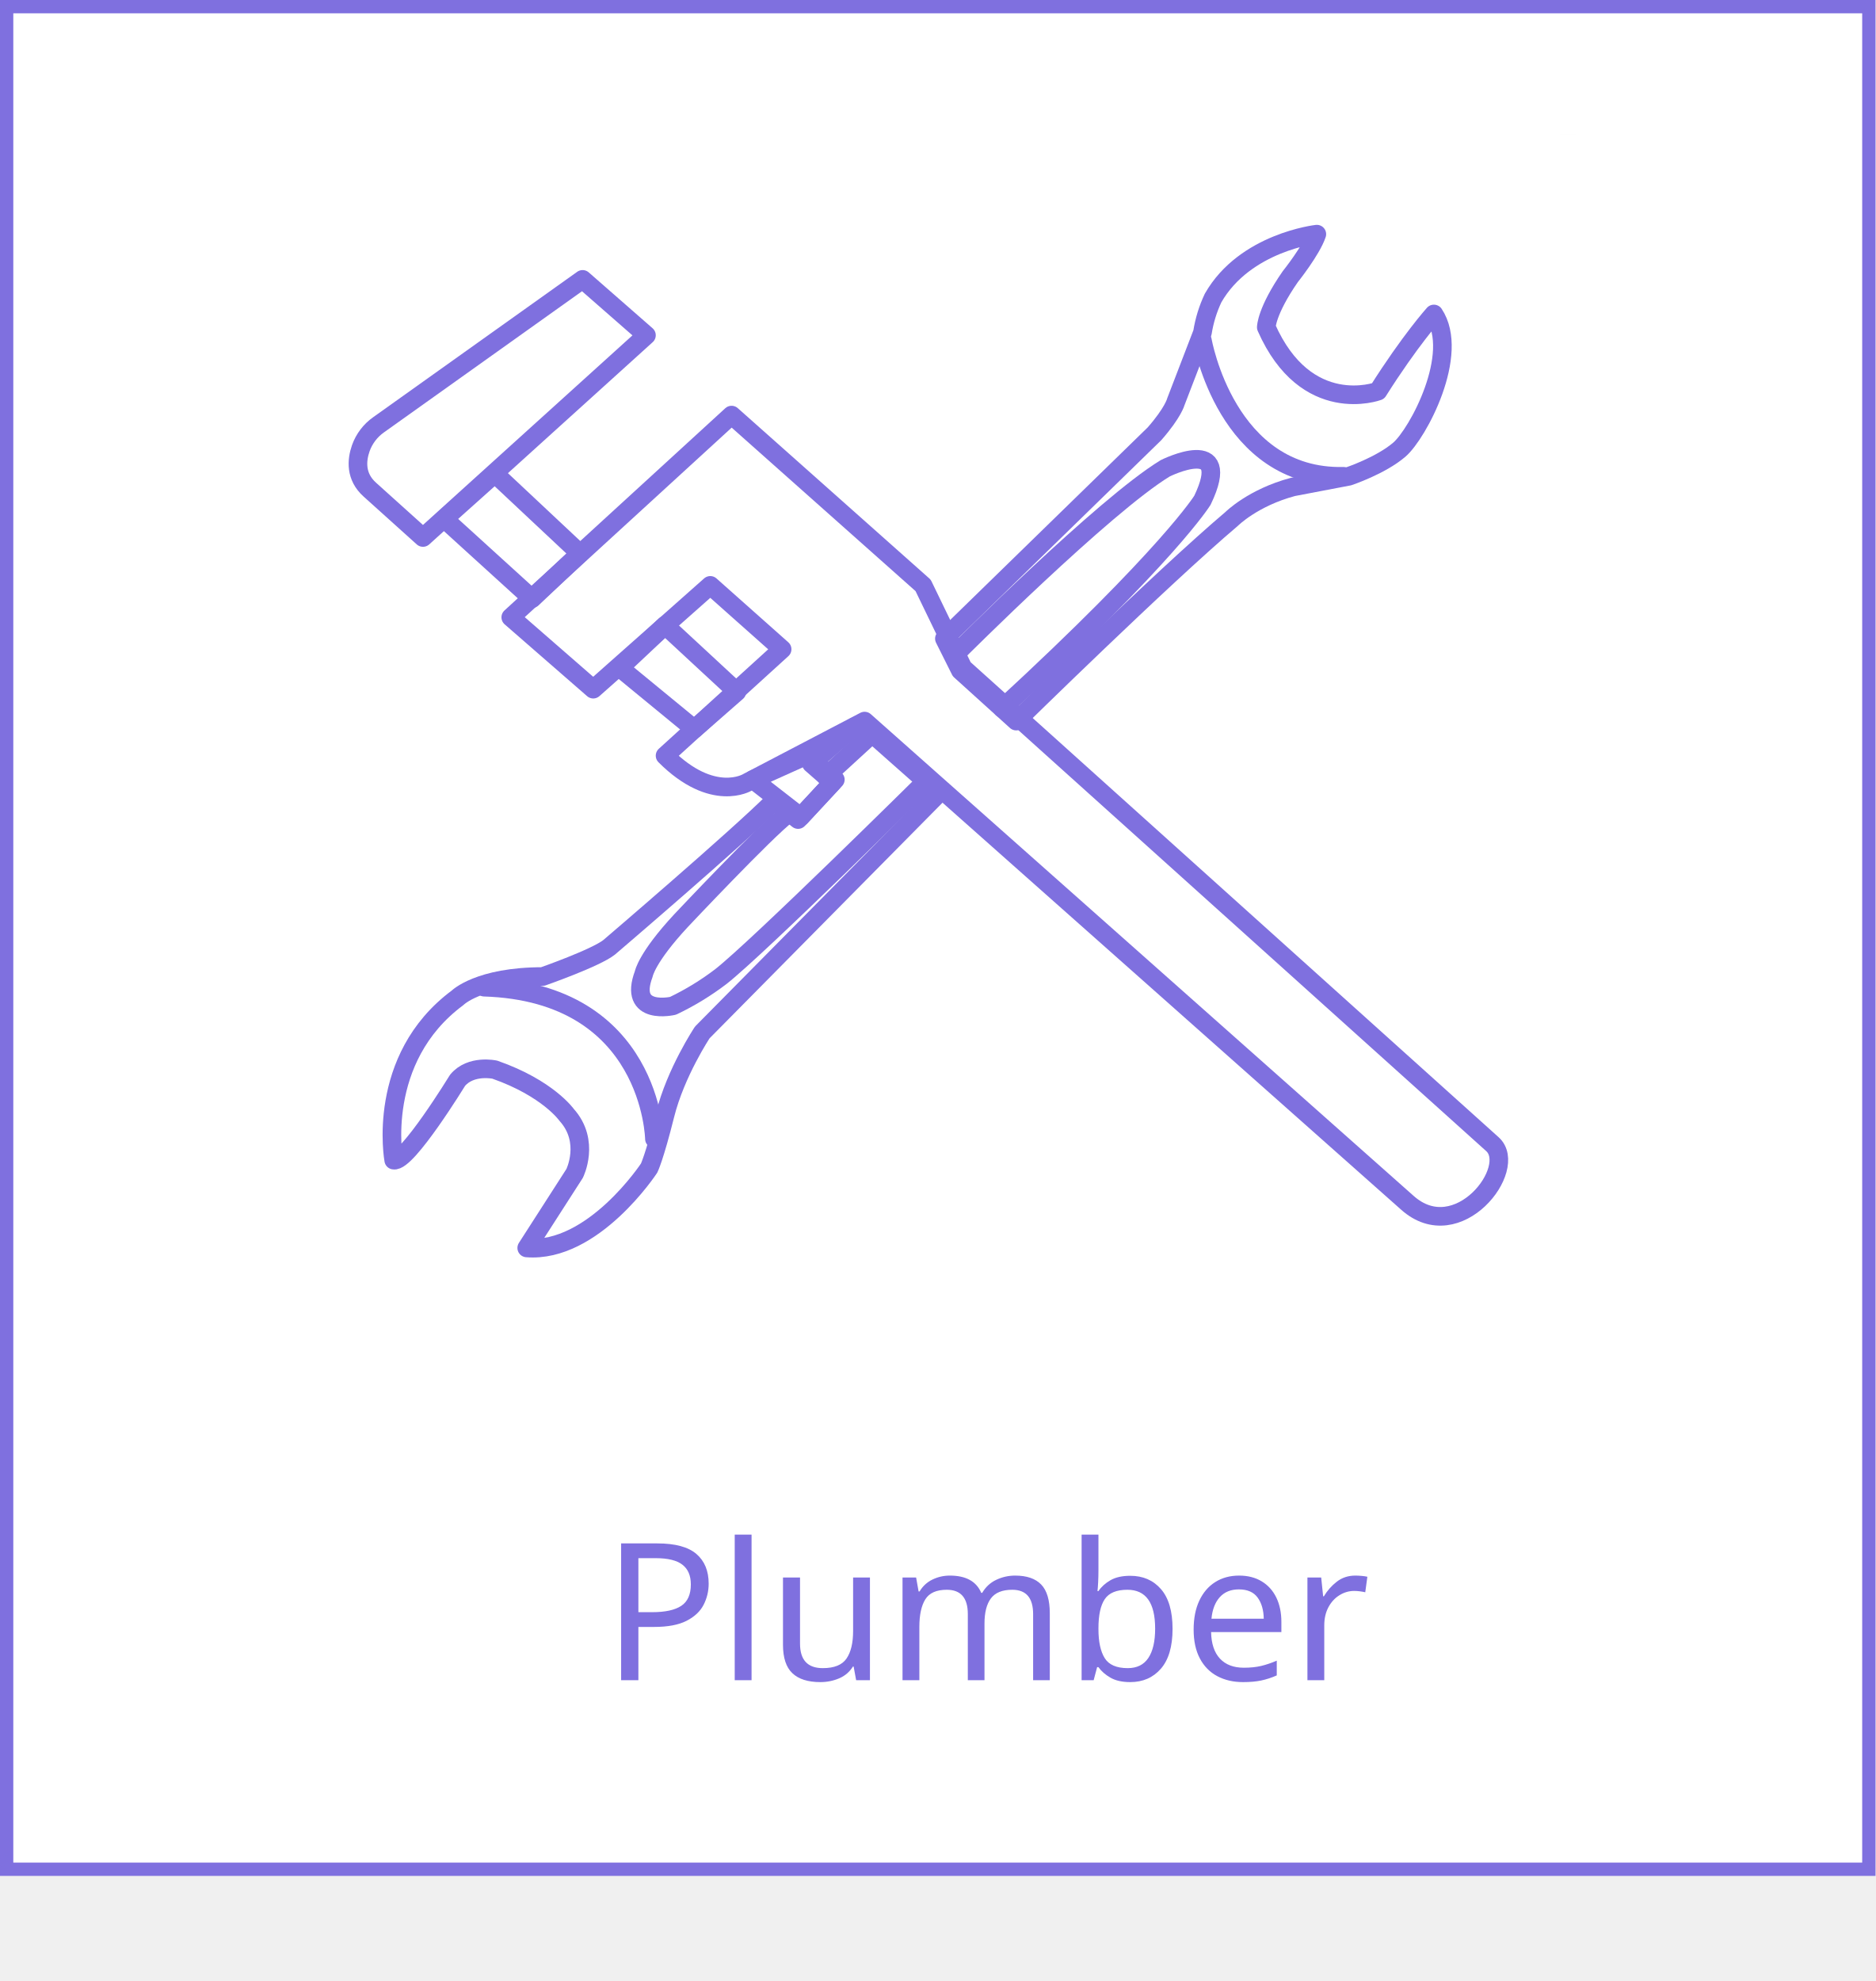
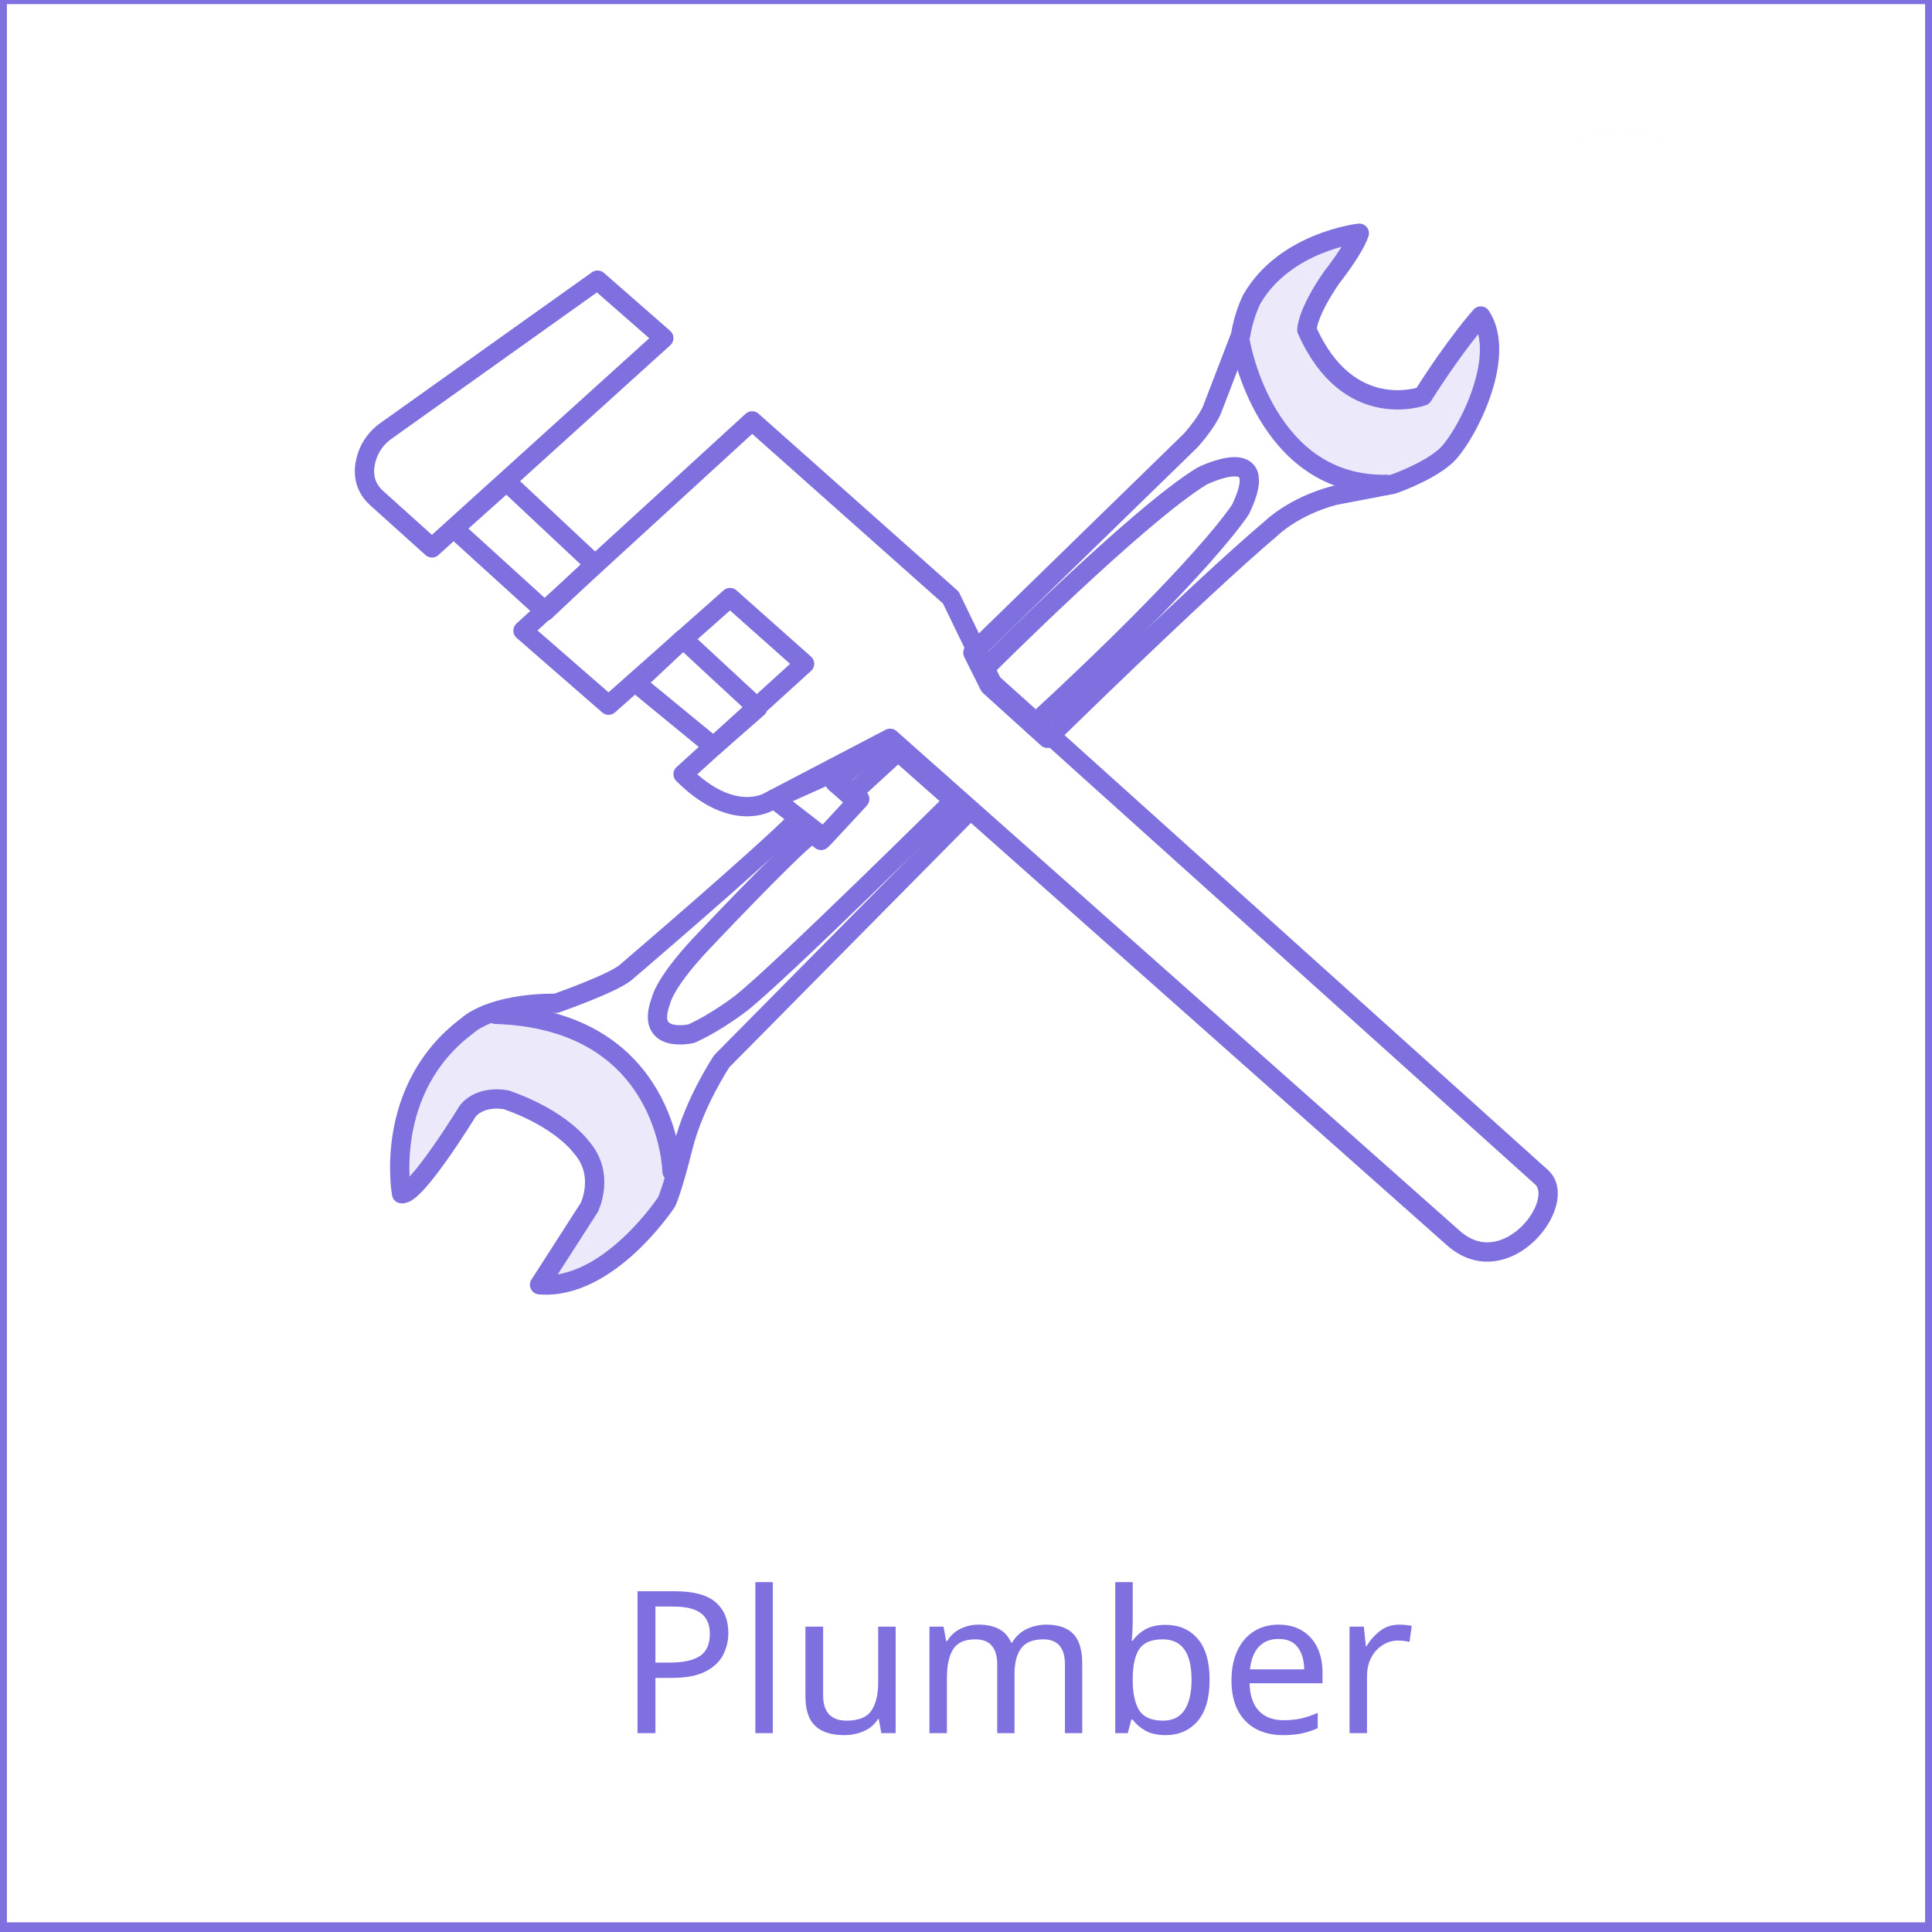
- <svg xmlns="http://www.w3.org/2000/svg" viewBox="0 0 705 744.5">
-   <defs>
-     <style>.cls-1{fill:#fff;}.cls-2,.cls-4,.cls-5{fill:none;}.cls-3,.cls-6{fill:#7f70df;}.cls-3{opacity:0.3;}.cls-4,.cls-5{stroke:#7f70df;}.cls-4{stroke-linecap:round;stroke-linejoin:round;stroke-width:7px;}.cls-5{stroke-miterlimit:10;stroke-width:5px;}.cls-6{font-size:72px;font-family:Impact, Impact;}</style>
-   </defs>
-   <g id="Layer_8" data-name="Layer 8">
-     <rect class="cls-1" x="36.5" y="50.5" width="639" height="609" />
+ <svg xmlns="http://www.w3.org/2000/svg" version="1.0" x="0px" y="0px" viewBox="0 0 700 700" style="enable-background:new 0 0 700 700;" xml:space="preserve">
+   <style type="text/css">
+ 	.st0{fill:#FFFFFF;}
+ 	.st1{fill:none;}
+ 	.st2{opacity:0.3;fill:#7F70DF;}
+ 	.st3{fill:none;stroke:#7F70DF;stroke-width:7;stroke-linecap:round;stroke-linejoin:round;stroke-miterlimit:10;}
+ 	.st4{display:none;}
+ 	.st5{display:inline;opacity:0.4;fill:#7F70DF;stroke:#7F70DF;stroke-linecap:round;stroke-linejoin:round;stroke-miterlimit:10;}
+ 	
+ 		.st6{display:inline;opacity:0.4;fill:#7F70DF;fill-opacity:0.1;stroke:#7F70DF;stroke-linecap:round;stroke-linejoin:round;stroke-miterlimit:10;}
+ 	.st7{opacity:0.15;fill:#7F70DF;stroke:#7F70DF;stroke-linecap:round;stroke-linejoin:round;stroke-miterlimit:10;}
+ 	.st8{fill:none;stroke:#7F70DF;stroke-width:5;stroke-miterlimit:10;}
+ 	.st9{fill:#7F70DF;}
+ 	.st10{font-family:'Impact';}
+ 	.st11{font-size:72px;}
+ </style>
+   <g id="idk">
+     <rect x="40" y="52" class="st0" width="629" height="621" />
  </g>
  <g id="check">
-     <path class="cls-2" d="M438.436,582.809a19.341,19.341,0,0,0-9.861-2.268,19.088,19.088,0,0,0-8.648,1.881,11.348,11.348,0,0,0-5.414,5.414,23.167,23.167,0,0,0-1.652,9.65v13.605a32.23,32.23,0,0,0,.738,7.928,12.9,12.9,0,0,0,2.654,4.992,12.719,12.719,0,0,0,5.361,3.568,22.412,22.412,0,0,0,7.945,1.3,19.664,19.664,0,0,0,7.717-1.318,12.411,12.411,0,0,0,5.08-3.955,13.524,13.524,0,0,0,2.549-4.957,30.856,30.856,0,0,0,.545-6.645v-3.445H431.984v6.152a13.269,13.269,0,0,1-.545,4.693,2.132,2.132,0,0,1-2.162,1.213,1.776,1.776,0,0,1-1.758-.914,11.2,11.2,0,0,1-.457-4.078v-10.09h18.387V599.35q0-6.785-1.564-10.529A12.472,12.472,0,0,0,438.436,582.809Zm-7.225,15.135h-4.148v-3.41a18.669,18.669,0,0,1,.352-4.834q.352-.9,1.828-.9a1.528,1.528,0,0,1,1.582,1.055,17.188,17.188,0,0,1,.387,4.676Z" transform="translate(2.5 3.5)" />
-     <path class="cls-2" d="M146.5,431.5c1.455.291,4.1-2.137,7.112-5.714l-7.5-10.22A65.75,65.75,0,0,0,146.5,431.5Z" transform="translate(2.5 3.5)" />
-     <path class="cls-2" d="M526.5,448.5c19,17,42-13,32-22-24.887-22.4-61.783-55.589-97.068-87.326l-26.421,28.293Z" transform="translate(2.5 3.5)" />
-     <path class="cls-2" d="M407.023,584.021a7.277,7.277,0,0,0-3.27-2.566,12.848,12.848,0,0,0-5.062-.914,11.012,11.012,0,0,0-4.693,1,11.664,11.664,0,0,0-3.92,3.048V571.119h-14.2v56.918h13.289l.914-3.524a12.374,12.374,0,0,0,3.955,3.276,10.193,10.193,0,0,0,4.658,1.092,9.926,9.926,0,0,0,6.012-1.846,8.015,8.015,0,0,0,3.217-4.359,31.384,31.384,0,0,0,.686-7.646V594.006a60.7,60.7,0,0,0-.229-6.75A7.759,7.759,0,0,0,407.023,584.021ZM394.4,614.291a19.927,19.927,0,0,1-.4,5.238,1.661,1.661,0,0,1-1.74,1.09,1.7,1.7,0,0,1-1.74-1.055,15.918,15.918,0,0,1-.439-4.816V594.639a17.7,17.7,0,0,1,.387-4.869,1.616,1.616,0,0,1,1.688-.967,1.755,1.755,0,0,1,1.793,1.107,15.211,15.211,0,0,1,.457,4.729Z" transform="translate(2.5 3.5)" />
-     <path class="cls-2" d="M301.062,612.779a40.5,40.5,0,0,1-.3,6.785q-.3,1.055-1.881,1.055-1.477,0-1.811-1.02a33.058,33.058,0,0,1-.334-6.469V581.385h-14.2V612.85q0,6.012.246,8.033a10.924,10.924,0,0,0,1.248,3.885,7.315,7.315,0,0,0,3.111,2.988,11.2,11.2,0,0,0,5.309,1.125,10.223,10.223,0,0,0,4.975-1.18,9.893,9.893,0,0,0,3.639-3.54l-.246,3.876h14.449V581.385h-14.2Z" transform="translate(2.5 3.5)" />
-     <rect class="cls-2" x="265.523" y="574.619" width="14.625" height="56.918" />
-     <path class="cls-2" d="M256.4,574.811a10.4,10.4,0,0,0-4.887-2.742,35,35,0,0,0-9.3-.949H227.3v56.918h14.8V605.115h3.973a19.541,19.541,0,0,0,7.857-1.336,7.7,7.7,0,0,0,4.131-3.832q1.125-2.5,1.125-7.945v-4.957a38.875,38.875,0,0,0-.58-7.893A9.415,9.415,0,0,0,256.4,574.811Zm-9.58,15.4q0,3.164-.791,4.166a3.423,3.423,0,0,1-2.83,1q-.457,0-1.09-.035V580.857q2.882,0,3.8.879t.914,3.8Z" transform="translate(2.5 3.5)" />
-     <path class="cls-2" d="M374.381,260.883,489.235,138.016c-5.283-3.8-10.49-9.894-14.735-19.516,0,0,0-6,9-19,0,0,8-10,10-16,0,0-27,3-39,24a47.9,47.9,0,0,0-4,13l-10,26s-1,4-8,12l-78.868,76.872L359.5,247.5Z" transform="translate(2.5 3.5)" />
-     <path class="cls-2" d="M367.279,582.3a9.8,9.8,0,0,0-5.994-1.758,9.685,9.685,0,0,0-4.992,1.32,12.813,12.813,0,0,0-4.043,3.962q-3.27-5.282-8.965-5.282a10.213,10.213,0,0,0-5.2,1.32,11.462,11.462,0,0,0-3.937,3.962l.246-4.438H320.363v46.652h13.781V595.693q0-3.375.07-4.412a2.782,2.782,0,0,1,.738-1.758,2.125,2.125,0,0,1,1.617-.721,1.691,1.691,0,0,1,1.846,1.371,54.311,54.311,0,0,1,.334,8.227v29.637h13.781v-30.41q0-6.012.439-7.418a1.857,1.857,0,0,1,1.951-1.406,1.784,1.784,0,0,1,1.881,1.424,38.3,38.3,0,0,1,.4,7.4v30.41h13.781V594.885a36.234,36.234,0,0,0-.668-8.279A7.74,7.74,0,0,0,367.279,582.3Z" transform="translate(2.5 3.5)" />
-     <path class="cls-2" d="M463.73,587.52l.563-6.135h-14.2v46.652h14.2V609.615a52.631,52.631,0,0,1,.422-8.666,4.425,4.425,0,0,1,2.25-2.936,11.9,11.9,0,0,1,5.73-1.055V580.541Q466.824,580.929,463.73,587.52Z" transform="translate(2.5 3.5)" />
-     <path class="cls-2" d="M374.34,260.927,359.5,247.5l-6-12,.132-.128L344.5,216.5l-72-64L216,204l-.5.5-32-30-.2-.248L240.5,122.5l-24-21-76.706,54.653a18.22,18.22,0,0,0-6.675,8.809c-1.577,4.53-2.073,10.629,3.381,15.537l20,18,7.882-7.131.118.131,32.822,29.838L189.5,228.5l31,27,9.539-8.455.461.455,28,23,5.46-4.964.125.077L258.5,270.5l-11,10c18,18,31,10,31,10l2-1,9,7c-10.026,10.026-37.489,33.9-52.272,46.644L263.5,379.5Zm-56.1,8.8L303.5,282.5l-.5.5-3.455-3.5Zm-44.033-13.5-26.665-24.69-1.281,1.136-3.358,3.161-.108-.088,3.466-3.072L247.5,231.5l.038.035L264.5,216.5l27,24Z" transform="translate(2.5 3.5)" />
-     <polygon class="cls-1" points="267 220 250.038 235.035 276.703 259.725 294 244 267 220" />
-     <path class="cls-1" d="M242.105,580.857v14.484q.633.035,1.09.035a3.423,3.423,0,0,0,2.83-1q.791-1,.791-4.166v-4.676q0-2.918-.914-3.8T242.105,580.857Z" transform="translate(2.5 3.5)" />
-     <path class="cls-1" d="M392.152,588.8a1.616,1.616,0,0,0-1.687.967,17.7,17.7,0,0,0-.387,4.869v20.109a15.918,15.918,0,0,0,.439,4.816,1.7,1.7,0,0,0,1.74,1.055,1.661,1.661,0,0,0,1.74-1.09,19.927,19.927,0,0,0,.4-5.238V594.639a15.211,15.211,0,0,0-.457-4.729A1.755,1.755,0,0,0,392.152,588.8Z" transform="translate(2.5 3.5)" />
-     <path class="cls-1" d="M429.242,588.8q-1.477,0-1.828.9a18.669,18.669,0,0,0-.352,4.834v3.41h4.148v-3.41a17.188,17.188,0,0,0-.387-4.676A1.528,1.528,0,0,0,429.242,588.8Z" transform="translate(2.5 3.5)" />
-     <path class="cls-1" d="M242.9,235.831l3.358-3.161-3.466,3.072Z" transform="translate(2.5 3.5)" />
-     <path class="cls-1" d="M0,0V700H700V0ZM259.191,592q0,5.449-1.125,7.945a7.7,7.7,0,0,1-4.131,3.832,19.541,19.541,0,0,1-7.857,1.336h-3.973v22.922H227.3V571.119h14.906a35,35,0,0,1,9.3.949,10.4,10.4,0,0,1,4.887,2.742,9.415,9.415,0,0,1,2.215,4.342,38.875,38.875,0,0,1,.58,7.893Zm18.457,36.035H263.023V571.119h14.625Zm37.617,0H300.816l.246-3.876a9.893,9.893,0,0,1-3.639,3.54,10.223,10.223,0,0,1-4.975,1.18,11.2,11.2,0,0,1-5.309-1.125,7.315,7.315,0,0,1-3.111-2.988,10.924,10.924,0,0,1-1.248-3.885q-.246-2.021-.246-8.033V581.385h14.2v31.746a33.058,33.058,0,0,0,.334,6.469q.334,1.02,1.811,1.02,1.582,0,1.881-1.055a40.5,40.5,0,0,0,.3-6.785V581.385h14.2Zm55.723,0H357.207v-30.41a38.3,38.3,0,0,0-.4-7.4,1.784,1.784,0,0,0-1.881-1.424,1.857,1.857,0,0,0-1.951,1.406q-.439,1.406-.439,7.418v30.41H338.75V598.4a54.311,54.311,0,0,0-.334-8.227,1.691,1.691,0,0,0-1.846-1.371,2.125,2.125,0,0,0-1.617.721,2.782,2.782,0,0,0-.738,1.758q-.07,1.037-.07,4.412v32.344H320.363V581.385h14.027l-.246,4.438a11.462,11.462,0,0,1,3.938-3.962,10.213,10.213,0,0,1,5.2-1.32q5.7,0,8.965,5.282a12.813,12.813,0,0,1,4.043-3.962,9.685,9.685,0,0,1,4.992-1.32,9.8,9.8,0,0,1,5.994,1.758,7.74,7.74,0,0,1,3.041,4.307,36.234,36.234,0,0,1,.668,8.279Zm37.617-13.008a31.384,31.384,0,0,1-.686,7.646,8.015,8.015,0,0,1-3.217,4.359,9.926,9.926,0,0,1-6.012,1.846,10.193,10.193,0,0,1-4.658-1.092,12.374,12.374,0,0,1-3.955-3.276l-.914,3.524H375.875V571.119h14.2v13.474a11.664,11.664,0,0,1,3.92-3.048,11.012,11.012,0,0,1,4.693-1,12.848,12.848,0,0,1,5.063.914,7.277,7.277,0,0,1,3.27,2.566,7.759,7.759,0,0,1,1.354,3.234,60.7,60.7,0,0,1,.229,6.75Zm36.844-9.492H427.062v10.09a11.2,11.2,0,0,0,.457,4.078,1.776,1.776,0,0,0,1.758.914,2.132,2.132,0,0,0,2.162-1.213,13.269,13.269,0,0,0,.545-4.693v-6.152h13.465v3.445a30.856,30.856,0,0,1-.545,6.645,13.524,13.524,0,0,1-2.549,4.957,12.411,12.411,0,0,1-5.08,3.955,19.664,19.664,0,0,1-7.717,1.318,22.412,22.412,0,0,1-7.945-1.3,12.719,12.719,0,0,1-5.361-3.568,12.9,12.9,0,0,1-2.654-4.992,32.23,32.23,0,0,1-.738-7.928V597.486a23.167,23.167,0,0,1,1.652-9.65,11.348,11.348,0,0,1,5.414-5.414,19.088,19.088,0,0,1,8.648-1.881,19.341,19.341,0,0,1,9.861,2.268,12.472,12.472,0,0,1,5.449,6.012q1.564,3.744,1.564,10.529Zm27.246-8.578a11.9,11.9,0,0,0-5.73,1.055,4.425,4.425,0,0,0-2.25,2.936,52.631,52.631,0,0,0-.422,8.666v18.422h-14.2V581.385h14.2l-.562,6.135q3.094-6.59,8.965-6.979ZM653.5,133.5,461.432,339.174c35.284,31.737,72.18,64.927,97.068,87.326,10,9-13,39-32,22l-91.489-81.033L286.5,526.5s-25,28-59,0L153.612,425.786c-3.013,3.577-5.657,6-7.112,5.714a65.75,65.75,0,0,1-.386-15.934L70.5,312.5s-10-18,5.5-33.5l55.5-40.5s18-10,33,4l72.728,100.644C252.011,330.4,279.474,306.526,289.5,296.5l-9-7-2,1s-13,8-31-10l11-10-28-23-.461-.455L220.5,255.5l-31-27,7.822-7.162L164.5,191.5l-.118-.131L156.5,198.5l-20-18c-5.454-4.909-4.959-11.007-3.381-15.537a18.22,18.22,0,0,1,6.675-8.809L216.5,101.5l24,21-57.2,51.752.2.248,32,30,.5-.5,56.5-51.5,72,64,9.132,18.872L432.5,158.5c7-8,8-12,8-12l10-26a47.9,47.9,0,0,1,4-13c12-21,39-24,39-24-2,6-10,16-10,16-9,13-9,19-9,19,4.245,9.622,9.451,15.718,14.735,19.516L564.5,57.5s15-18,36-7l53,50S665.5,115.5,653.5,133.5Z" transform="translate(2.5 3.5)" />
-     <polygon class="cls-1" points="306 286 320.736 273.229 302.045 282.999 305.5 286.5 306 286" />
-     <polygon class="cls-1" points="362 251 356.132 238.872 356 239 362 251" />
-     <path class="cls-1" d="M374.34,260.927l.041-.044L359.5,247.5Z" transform="translate(2.5 3.5)" />
-     <path class="cls-1" d="M263.96,265.536,258.5,270.5l5.585-4.887Z" transform="translate(2.5 3.5)" />
-     <polygon class="cls-1" points="248.756 236.171 250.038 235.035 250 235 248.756 236.171" />
-     <path class="cls-1" d="M262.5,383.5s-10,15-14,31-6,20-6,20-21,32-46,30l18-28s6-12-3-22c0,0-7-10-27-17,0,0-9-2-14,4,0,0-9.547,15.573-16.888,24.286L227.5,526.5c34,28,59,0,59,0L435.011,367.467,351.5,293.5Z" transform="translate(2.5 3.5)" />
-     <path class="cls-1" d="M600.5,50.5c-21-11-36,7-36,7l-75.265,80.516A31.04,31.04,0,0,0,516.5,142.5c12-19,21-29,21-29,10,15-6,45-13,51s-19,10-19,10l-21,4c-15,4-23,12-23,12-25.522,21.6-78.981,74.019-80.939,75.94,19.241,17.3,49.416,44.441,80.871,72.734L653.5,133.5c12-18,0-33,0-33Z" transform="translate(2.5 3.5)" />
-     <path class="cls-1" d="M170.5,370.5s8-8,32-8c0,0,20-7,25-11,0,0,3.869-3.305,9.728-8.356L164.5,242.5c-15-14-33-4-33-4L76,279c-15.5,15.5-5.5,33.5-5.5,33.5l75.614,103.066C147.263,402.459,152.4,383.928,170.5,370.5Z" transform="translate(2.5 3.5)" />
-     <path class="cls-1" d="M375.237,261.738,380.5,266.5l.061-.06-5.277-4.746Z" transform="translate(2.5 3.5)" />
-     <path class="cls-3" d="M375.237,261.738,380.5,266.5l.061-.06-5.277-4.746Z" transform="translate(2.5 3.5)" />
-     <path class="cls-1" d="M375.237,261.738l-.233-.3-.623-.56-.041.044Z" transform="translate(2.5 3.5)" />
-     <path class="cls-3" d="M375.237,261.738l-.233-.3-.623-.56-.041.044Z" transform="translate(2.5 3.5)" />
+     <g>
+       <path class="st1" d="M438.436,582.809c-2.59-1.512-5.877-2.268-9.861-2.268c-3.258,0-6.141,0.627-8.648,1.881    s-4.313,3.059-5.414,5.414s-1.652,5.572-1.652,9.65v13.605c0,3.469,0.246,6.111,0.738,7.928s1.377,3.48,2.654,4.992    s3.064,2.701,5.361,3.568s4.945,1.301,7.945,1.301c3.094,0,5.666-0.439,7.717-1.318s3.744-2.197,5.08-3.955    s2.186-3.41,2.549-4.957s0.545-3.762,0.545-6.645v-3.445h-13.465v6.152c0,2.32-0.182,3.885-0.545,4.693s-1.084,1.213-2.162,1.213    c-0.867,0-1.453-0.305-1.758-0.914s-0.457-1.969-0.457-4.078v-10.09h18.387v-6.188c0-4.523-0.521-8.033-1.564-10.529    S441.025,584.32,438.436,582.809z M431.211,597.943h-4.148v-3.41c0-2.625,0.117-4.236,0.352-4.834s0.844-0.896,1.828-0.896    c0.797,0,1.324,0.352,1.582,1.055s0.387,2.262,0.387,4.676V597.943z" />
+       <path class="st1" d="M146.5,431.5c1.455,0.291,4.099-2.137,7.112-5.714l-7.498-10.22C145.295,424.909,146.5,431.5,146.5,431.5z" />
+       <path class="st1" d="M526.5,448.5c19,17,42-13,32-22c-24.887-22.398-61.783-55.589-97.068-87.326l-26.421,28.293L526.5,448.5z" />
+       <path class="st1" d="M407.023,584.021c-0.75-1.102-1.84-1.957-3.27-2.566s-3.117-0.914-5.063-0.914    c-1.688,0-3.252,0.335-4.693,1.004c-1.441,0.67-2.748,1.686-3.92,3.048v-13.474h-14.203v56.918h13.289l0.914-3.524    c1.195,1.456,2.514,2.548,3.955,3.276c1.441,0.728,2.994,1.092,4.658,1.092c2.32,0,4.324-0.615,6.012-1.846    s2.76-2.684,3.217-4.359s0.686-4.225,0.686-7.646v-21.023c0-3.445-0.076-5.695-0.229-6.75S407.773,585.123,407.023,584.021z     M394.402,614.291c0,2.766-0.135,4.512-0.404,5.238s-0.85,1.09-1.74,1.09c-0.867,0-1.447-0.352-1.74-1.055    s-0.439-2.309-0.439-4.816v-20.109c0-2.602,0.129-4.225,0.387-4.869s0.82-0.967,1.688-0.967c0.891,0,1.488,0.369,1.793,1.107    s0.457,2.314,0.457,4.729V614.291z" />
+       <path class="st1" d="M301.063,612.779c0,3.82-0.1,6.082-0.299,6.785c-0.199,0.703-0.826,1.055-1.881,1.055    c-0.984,0-1.588-0.34-1.811-1.02c-0.223-0.68-0.334-2.836-0.334-6.469v-31.746h-14.203v31.465c0,4.008,0.082,6.686,0.246,8.033    c0.164,1.348,0.58,2.643,1.248,3.885s1.705,2.238,3.111,2.988s3.176,1.125,5.309,1.125c1.875,0,3.533-0.394,4.975-1.18    c1.441-0.787,2.654-1.967,3.639-3.54l-0.246,3.876h14.449v-46.652h-14.203V612.779z" />
+       <rect x="263.023" y="571.119" class="st1" width="14.625" height="56.918" />
+       <path class="st1" d="M256.396,574.811c-1.09-1.195-2.719-2.109-4.887-2.742c-2.168-0.633-5.268-0.949-9.299-0.949h-14.906v56.918    h14.801v-22.922h3.973c3.234,0,5.854-0.445,7.857-1.336s3.38-2.168,4.131-3.832c0.75-1.664,1.125-4.313,1.125-7.945v-4.957    c0-3.563-0.193-6.193-0.58-7.893S257.486,576.006,256.396,574.811z M246.816,590.209c0,2.109-0.264,3.498-0.791,4.166    s-1.471,1.002-2.83,1.002c-0.305,0-0.668-0.012-1.09-0.035v-14.484c1.921,0,3.187,0.293,3.797,0.879    c0.609,0.586,0.914,1.852,0.914,3.797V590.209z" />
+       <path class="st1" d="M374.381,260.883l114.853-122.866c-5.283-3.798-10.49-9.894-14.735-19.516c0,0,0-6,9-19c0,0,8-10,10-16    c0,0-27,3-39,24c0,0-3,6-4,13l-10,26c0,0-1,4-8,12l-78.868,76.872L359.5,247.5C359.5,247.5,365.045,252.487,374.381,260.883z" />
+       <path class="st1" d="M367.279,582.299c-1.582-1.172-3.58-1.758-5.994-1.758c-1.828,0-3.492,0.44-4.992,1.32    c-1.5,0.881-2.848,2.201-4.043,3.962c-2.18-3.521-5.168-5.282-8.965-5.282c-1.945,0-3.68,0.44-5.203,1.32    c-1.523,0.881-2.836,2.201-3.938,3.962l0.246-4.438h-14.027v46.652h13.781v-32.344c0-2.25,0.023-3.721,0.07-4.412    s0.293-1.277,0.738-1.758s0.984-0.721,1.617-0.721c1.008,0,1.623,0.457,1.846,1.371s0.334,3.656,0.334,8.227v29.637h13.781v-30.41    c0-4.008,0.146-6.48,0.439-7.418s0.943-1.406,1.951-1.406c0.984,0,1.611,0.475,1.881,1.424s0.404,3.416,0.404,7.4v30.41h13.781    v-33.152c0-3.82-0.223-6.58-0.668-8.279S368.861,583.471,367.279,582.299z" />
+       <path class="st1" d="M463.73,587.52l0.563-6.135H450.09v46.652h14.203v-18.422c0-4.523,0.141-7.412,0.422-8.666    s1.031-2.232,2.25-2.936s3.129-1.055,5.73-1.055v-16.418C468.781,580.8,465.793,583.126,463.73,587.52z" />
+       <path class="st1" d="M374.34,260.927L359.5,247.5l-6-12l0.132-0.128L344.5,216.5l-72-64L216,204l-0.5,0.5l-32-30l-0.2-0.248    l57.2-51.752l-24-21l-76.706,54.653c-3.071,2.188-5.435,5.248-6.675,8.809c-1.577,4.53-2.073,10.629,3.381,15.537    c10,9,20,18,20,18l7.882-7.131l0.118,0.131l32.822,29.838L189.5,228.5l31,27l9.539-8.455l0.461,0.455l28,23l5.46-4.964    c0.042,0.025,0.083,0.052,0.125,0.077L258.5,270.5l-11,10c18,18,31,10,31,10l2-1l9,7c-10.026,10.026-37.489,33.899-52.272,46.644    L263.5,379.5L374.34,260.927z M318.236,269.729L303.5,282.5L303,283l-3.455-3.501L318.236,269.729z M274.203,256.225    l-26.665-24.69l-1.281,1.136l-3.358,3.161c-0.036-0.029-0.072-0.059-0.108-0.088l3.466-3.072l1.244-1.171l0.038,0.035L264.5,216.5    l27,24L274.203,256.225z" />
+       <polygon class="st0" points="264.5,216.5 247.538,231.535 274.203,256.225 291.5,240.5   " />
+       <path class="st0" d="M242.105,580.857v14.484c0.422,0.023,0.785,0.035,1.09,0.035c1.359,0,2.303-0.334,2.83-1.002    s0.791-2.057,0.791-4.166v-4.676c0-1.945-0.305-3.211-0.914-3.797C245.292,581.15,244.027,580.857,242.105,580.857z" />
+       <path class="st0" d="M392.152,588.803c-0.867,0-1.43,0.322-1.688,0.967s-0.387,2.268-0.387,4.869v20.109    c0,2.508,0.146,4.113,0.439,4.816s0.873,1.055,1.74,1.055c0.891,0,1.471-0.363,1.74-1.09s0.404-2.473,0.404-5.238v-19.652    c0-2.414-0.152-3.99-0.457-4.729S393.043,588.803,392.152,588.803z" />
+       <path class="st0" d="M429.242,588.803c-0.984,0-1.594,0.299-1.828,0.896s-0.352,2.209-0.352,4.834v3.41h4.148v-3.41    c0-2.414-0.129-3.973-0.387-4.676S430.039,588.803,429.242,588.803z" />
+       <path class="st0" d="M242.898,235.831l3.358-3.161l-3.466,3.072C242.826,235.773,242.862,235.802,242.898,235.831z" />
+       <path class="st0" d="M0,0v700h700V0H0z M259.191,592.002c0,3.633-0.375,6.281-1.125,7.945c-0.75,1.664-2.127,2.941-4.131,3.832    s-4.623,1.336-7.857,1.336h-3.973v22.922h-14.801v-56.918h14.906c4.031,0,7.131,0.316,9.299,0.949    c2.167,0.633,3.797,1.547,4.887,2.742s1.828,2.643,2.215,4.342s0.58,4.33,0.58,7.893V592.002z M277.648,628.037h-14.625v-56.918    h14.625V628.037z M315.266,628.037h-14.449l0.246-3.876c-0.984,1.573-2.197,2.753-3.639,3.54c-1.441,0.786-3.1,1.18-4.975,1.18    c-2.133,0-3.902-0.375-5.309-1.125s-2.443-1.746-3.111-2.988s-1.084-2.537-1.248-3.885c-0.164-1.348-0.246-4.025-0.246-8.033    v-31.465h14.203v31.746c0,3.633,0.111,5.789,0.334,6.469c0.223,0.68,0.826,1.02,1.811,1.02c1.055,0,1.682-0.352,1.881-1.055    c0.199-0.703,0.299-2.965,0.299-6.785v-31.395h14.203V628.037z M370.988,628.037h-13.781v-30.41c0-3.984-0.135-6.451-0.404-7.4    s-0.896-1.424-1.881-1.424c-1.008,0-1.658,0.469-1.951,1.406s-0.439,3.41-0.439,7.418v30.41H338.75V598.4    c0-4.57-0.111-7.313-0.334-8.227s-0.838-1.371-1.846-1.371c-0.633,0-1.172,0.24-1.617,0.721s-0.691,1.066-0.738,1.758    s-0.07,2.162-0.07,4.412v32.344h-13.781v-46.652h14.027l-0.246,4.438c1.102-1.761,2.414-3.081,3.938-3.962    c1.523-0.88,3.258-1.32,5.203-1.32c3.797,0,6.785,1.761,8.965,5.282c1.195-1.761,2.543-3.081,4.043-3.962    c1.5-0.88,3.164-1.32,4.992-1.32c2.414,0,4.412,0.586,5.994,1.758s2.596,2.607,3.041,4.307s0.668,4.459,0.668,8.279V628.037z     M408.605,615.029c0,3.422-0.229,5.971-0.686,7.646s-1.529,3.129-3.217,4.359s-3.691,1.846-6.012,1.846    c-1.664,0-3.217-0.364-4.658-1.092c-1.441-0.729-2.76-1.82-3.955-3.276l-0.914,3.524h-13.289v-56.918h14.203v13.474    c1.172-1.362,2.479-2.378,3.92-3.048c1.441-0.669,3.006-1.004,4.693-1.004c1.945,0,3.633,0.305,5.063,0.914s2.52,1.465,3.27,2.566    s1.201,2.18,1.354,3.234s0.229,3.305,0.229,6.75V615.029z M445.449,605.537h-18.387v10.09c0,2.109,0.152,3.469,0.457,4.078    s0.891,0.914,1.758,0.914c1.078,0,1.799-0.404,2.162-1.213s0.545-2.373,0.545-4.693v-6.152h13.465v3.445    c0,2.883-0.182,5.098-0.545,6.645s-1.213,3.199-2.549,4.957s-3.029,3.076-5.08,3.955s-4.623,1.318-7.717,1.318    c-3,0-5.648-0.434-7.945-1.301s-4.084-2.057-5.361-3.568s-2.162-3.176-2.654-4.992s-0.738-4.459-0.738-7.928v-13.605    c0-4.078,0.551-7.295,1.652-9.65s2.906-4.16,5.414-5.414s5.391-1.881,8.648-1.881c3.984,0,7.271,0.756,9.861,2.268    s4.406,3.516,5.449,6.012s1.564,6.006,1.564,10.529V605.537z M472.695,596.959c-2.602,0-4.512,0.352-5.73,1.055    s-1.969,1.682-2.25,2.936s-0.422,4.143-0.422,8.666v18.422H450.09v-46.652h14.203l-0.563,6.135    c2.063-4.394,5.051-6.72,8.965-6.979V596.959z M653.5,133.5L461.432,339.174c35.284,31.737,72.18,64.927,97.068,87.326    c10,9-13,39-32,22l-91.489-81.033L286.5,526.5c0,0-25,28-59,0l-73.888-100.714c-3.013,3.577-5.657,6.005-7.112,5.714    c0,0-1.205-6.591-0.386-15.934L70.5,312.5c0,0-10-18,5.5-33.5l55.5-40.5c0,0,18-10,33,4l72.728,100.644    c14.783-12.745,42.246-36.617,52.272-46.644l-9-7l-2,1c0,0-13,8-31-10l11-10l-28-23l-0.461-0.455L220.5,255.5l-31-27l7.822-7.162    L164.5,191.5l-0.118-0.131L156.5,198.5c0,0-10-9-20-18c-5.454-4.909-4.959-11.007-3.381-15.537    c1.24-3.561,3.604-6.621,6.675-8.809L216.5,101.5l24,21l-57.2,51.752l0.2,0.248l32,30l0.5-0.5l56.5-51.5l72,64l9.132,18.872    L432.5,158.5c7-8,8-12,8-12l10-26c1-7,4-13,4-13c12-21,39-24,39-24c-2,6-10,16-10,16c-9,13-9,19-9,19    c4.245,9.622,9.451,15.718,14.735,19.516L564.5,57.5c0,0,15-18,36-7l53,50C653.5,100.5,665.5,115.5,653.5,133.5z" />
+       <polygon class="st0" points="303.5,282.5 318.236,269.729 299.545,279.499 303,283   " />
+       <polygon class="st0" points="359.5,247.5 353.632,235.372 353.5,235.5   " />
+       <path class="st0" d="M374.34,260.927l0.041-0.044C365.045,252.487,359.5,247.5,359.5,247.5L374.34,260.927z" />
+       <path class="st0" d="M263.96,265.536l-5.46,4.964l5.585-4.887C264.043,265.588,264.002,265.561,263.96,265.536z" />
+       <polygon class="st0" points="246.256,232.671 247.538,231.535 247.5,231.5   " />
+       <path class="st0" d="M262.5,383.5c0,0-10,15-14,31s-6,20-6,20s-21,32-46,30l18-28c0,0,6-12-3-22c0,0-7-10-27-17c0,0-9-2-14,4    c0,0-9.547,15.573-16.888,24.286L227.5,526.5c34,28,59,0,59,0l148.511-159.033L351.5,293.5L262.5,383.5z" />
+       <path class="st0" d="M600.5,50.5c-21-11-36,7-36,7l-75.265,80.516c13.385,9.622,27.265,4.484,27.265,4.484c12-19,21-29,21-29    c10,15-6,45-13,51s-19,10-19,10l-21,4c-15,4-23,12-23,12c-25.522,21.595-78.981,74.019-80.939,75.94    c19.241,17.304,49.416,44.441,80.871,72.734L653.5,133.5c12-18,0-33,0-33L600.5,50.5z" />
+       <path class="st0" d="M170.5,370.5c0,0,8-8,32-8c0,0,20-7,25-11c0,0,3.869-3.305,9.728-8.356L164.5,242.5c-15-14-33-4-33-4L76,279    c-15.5,15.5-5.5,33.5-5.5,33.5l75.614,103.066C147.263,402.459,152.401,383.928,170.5,370.5z" />
+       <path class="st0" d="M375.237,261.738l5.263,4.762c0,0,0.024-0.024,0.061-0.06c-1.864-1.676-3.627-3.262-5.277-4.746    C375.268,261.709,375.253,261.724,375.237,261.738z" />
+       <path class="st2" d="M375.237,261.738l5.263,4.762c0,0,0.024-0.024,0.061-0.06c-1.864-1.676-3.627-3.262-5.277-4.746    C375.268,261.709,375.253,261.724,375.237,261.738z" />
+       <path class="st0" d="M375.237,261.738l-0.233-0.295c-0.213-0.192-0.414-0.372-0.623-0.56l-0.041,0.044L375.237,261.738z" />
+       <path class="st2" d="M375.237,261.738l-0.233-0.295c-0.213-0.192-0.414-0.372-0.623-0.56l-0.041,0.044L375.237,261.738z" />
+     </g>
  </g>
-   <g id="Layer_10" data-name="Layer 10">
-     <path class="cls-4" d="M145.5,432.5s-7-38,24-61c0,0,8-8,32-8,0,0,20-7,25-11,0,0,48-41,62-55l9,7,13-14-8-7,15-13s4-4,7,1l26,23-89,90s-10,15-14,31-6,20-6,20-21,32-46,30l18-28s6-12-3-22c0,0-7-10-27-17,0,0-9-2-14,4C169.5,402.5,150.5,433.5,145.5,432.5Z" transform="translate(2.5 3.5)" />
-     <path class="cls-4" d="M243.5,424.5s-1-55-64-57" transform="translate(2.5 3.5)" />
-     <path class="cls-4" d="M379.5,267.5s55-54,81-76c0,0,8-8,23-12l21-4s12-4,19-10,23-36,13-51c0,0-9,10-21,29,0,0-27,10-42-24,0,0,0-6,9-19,0,0,8-10,10-16,0,0-27,3-39,24a47.9,47.9,0,0,0-4,13l-10,26s-1,4-8,12l-79,77,6,12Z" transform="translate(2.5 3.5)" />
-     <path class="cls-4" d="M449.5,124.5s9,52,53,51" transform="translate(2.5 3.5)" />
-     <path class="cls-4" d="M357.5,241.5s55-55,78-69c0,0,26-13,14,12,0,0-12.526,20.476-75.263,78.238" transform="translate(2.5 3.5)" />
-     <line class="cls-4" x1="327.87" y1="275.77" x2="310.44" y2="291.76" />
-     <path class="cls-4" d="M345.545,290.116S282.5,352.5,268.5,363.5a102.228,102.228,0,0,1-18,11s-17,4-11-12c0,0,1-6,14-20,0,0,32-34,40-40" transform="translate(2.5 3.5)" />
+   <g id="Layer_10">
+     <path class="st3" d="M145.5,432.5c0,0-7-38,24-61c0,0,8-8,32-8c0,0,20-7,25-11c0,0,48-41,62-55l9,7l13-14l-8-7l15-13c0,0,4-4,7,1   l26,23l-89,90c0,0-10,15-14,31s-6,20-6,20s-21,32-46,30l18-28c0,0,6-12-3-22c0,0-7-10-27-17c0,0-9-2-14,4   C169.5,402.5,150.5,433.5,145.5,432.5z" />
+     <path class="st3" d="M243.5,424.5c0,0-1-55-64-57" />
+     <path class="st3" d="M379.5,267.5c0,0,55-54,81-76c0,0,8-8,23-12l21-4c0,0,12-4,19-10s23-36,13-51c0,0-9,10-21,29c0,0-27,10-42-24   c0,0,0-6,9-19c0,0,8-10,10-16c0,0-27,3-39,24c0,0-3,6-4,13l-10,26c0,0-1,4-8,12l-79,77l6,12L379.5,267.5z" />
+     <path class="st3" d="M449.5,124.5c0,0,9,52,53,51" />
+     <path class="st3" d="M357.5,241.5c0,0,55-55,78-69c0,0,26-13,14,12c0,0-12.526,20.476-75.263,78.238" />
+     <line class="st3" x1="325.37" y1="272.27" x2="307.94" y2="288.26" />
+     <path class="st3" d="M345.545,290.116c0,0-63.045,62.384-77.045,73.384c0,0-9,7-18,11c0,0-17,4-11-12c0,0,1-6,14-20   c0,0,32-34,40-40" />
  </g>
-   <g id="Layer_11" data-name="Layer 11">
-     <path class="cls-4" d="M216.5,101.5l-76.706,54.653a18.22,18.22,0,0,0-6.675,8.809c-1.577,4.53-2.073,10.629,3.381,15.537l20,18,84-76Z" transform="translate(2.5 3.5)" />
-     <path class="cls-4" d="M189.5,228.5l83-76,72,64,15,31s136.9,123.11,199,179c10,9-13,39-32,22l-204-181-44,23s-13,8-31-10l44-40-27-24-44,39Z" transform="translate(2.5 3.5)" />
-     <polygon class="cls-4" points="186 178 218 208 200 225 167 195 186 178" />
-     <polygon class="cls-4" points="250 235 277 260 261 274 233 251 250 235" />
-     <polygon class="cls-4" points="283 293 301 307 314 293 303 284 283 293" />
+   <g id="Layer_11">
+     <g>
+       <path class="st3" d="M216.5,101.5l-76.706,54.653c-3.071,2.188-5.435,5.248-6.675,8.809c-1.577,4.53-2.073,10.629,3.381,15.537    c10,9,20,18,20,18l84-76L216.5,101.5z" />
+       <path class="st3" d="M189.5,228.5l83-76l72,64l15,31c0,0,136.9,123.11,199,179c10,9-13,39-32,22l-204-181l-44,23c0,0-13,8-31-10    l44-40l-27-24l-44,39L189.5,228.5z" />
+       <polygon class="st3" points="183.5,174.5 215.5,204.5 197.5,221.5 164.5,191.5   " />
+       <polygon class="st3" points="247.5,231.5 274.5,256.5 258.5,270.5 230.5,247.5   " />
+       <polygon class="st3" points="280.5,289.5 298.5,303.5 311.5,289.5 300.5,280.5   " />
+     </g>
+   </g>
+   <g id="shading" class="st4">
+     <polygon class="st5" points="280.5,289.5 298.5,303.5 311.5,289.5 300.5,280.5  " />
+     <polygon class="st5" points="247.5,231.5 274.5,256.5 258.5,270.5 230.5,247.5  " />
+     <path class="st5" d="M183.5,174.5" />
+     <path class="st5" d="M197.5,221.5" />
+     <path class="st5" d="M197.5,221.5" />
+     <path class="st6" d="M183.5,174.5" />
+     <path class="st5" d="M359.219,239.783c6.531-6.493,55.827-55.225,77.281-68.283c0,0,26-13,14,12c0,0-12.526,20.476-75.263,78.238   l-13.431-12.151c-1.518-1.373-2.701-3.074-3.462-4.975L357.5,242.5l0.545-1.091C358.348,240.805,358.74,240.26,359.219,239.783z" />
+     <path class="st5" d="M346.545,289.116c0,0-63.045,62.384-77.045,73.384c0,0-9,7-18,11c0,0-17,4-11-12c0,0,1-6,14-20   c0,0,27.109-28.752,38.143-38.604c1.559-1.392,3.927-1.327,5.404,0.151l0.453,0.453l13-14l-2.56-2.24l17.56-15.76L346.545,289.116z   " />
+     <polygon class="st5" points="165.5,191.5 197.5,221.5 215.5,203.5 183.5,174.5  " />
+     <path class="st5" d="M184.5,397.5c0,0-8-2-14,4" />
+     <path class="st5" d="M176.5,366.5" />
+   </g>
+   <g id="shading2">
+     <path class="st7" d="M176.5,366.5c0,0,63-5,69,59c0,0-1,5-4,10c0,0-17,29-45,29l18-28c0,0,6-11-3-22c0,0-9-12-27-17c0,0-8-3-14,4   c0,0-14,24-24,30C146.5,431.5,139.5,385.5,176.5,366.5" />
+     <path class="st7" d="M491.5,83.5c0,0-35,3-41,38c0,0,6,51,53,53c0,0,15-3,20-9c0,0,24-26,14-52c0,0-18,23-20,28c0,0-8,6-24-1   c0,0-14-7-19-23c0,0,5-14,10-19C484.5,98.5,491.5,90.5,491.5,83.5z" />
  </g>
  <g id="Border">
-     <rect class="cls-5" x="2.5" y="2.5" width="700" height="700" />
+     <rect y="-1" class="st8" width="700" height="700" />
  </g>
-   <g id="idk">
-     <text class="cls-6" transform="translate(226.5 631.451)">Plumber</text>
+   <g id="Layer_8">
+     <rect x="224" y="571" class="st1" width="351" height="111" />
+     <text transform="matrix(1 0 0 1 224 627.9512)" class="st9 st10 st11">Plumber</text>
  </g>
</svg>
